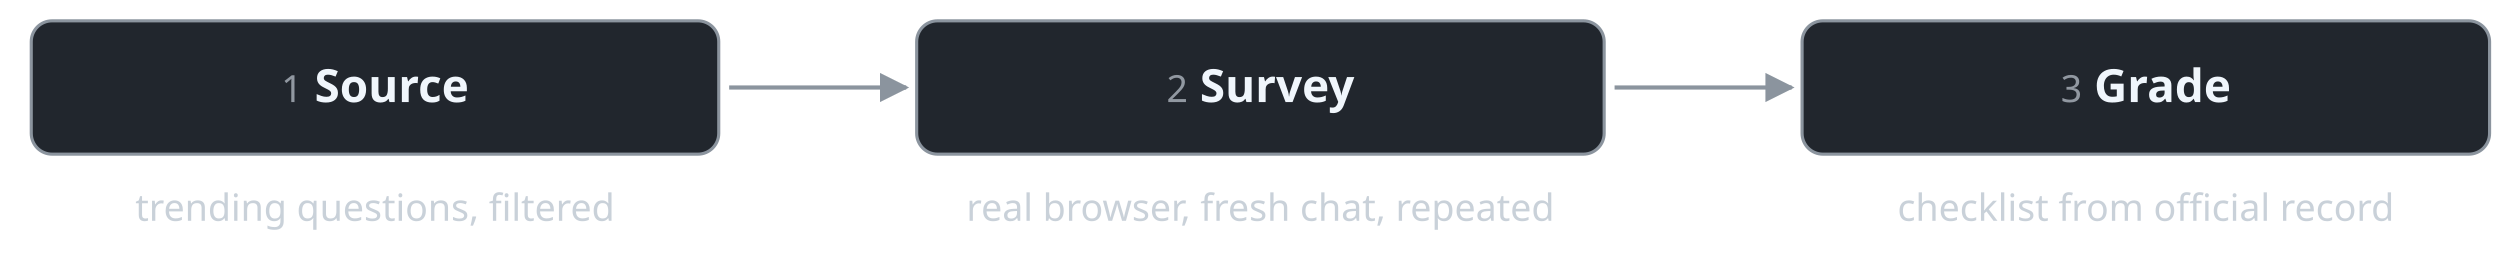
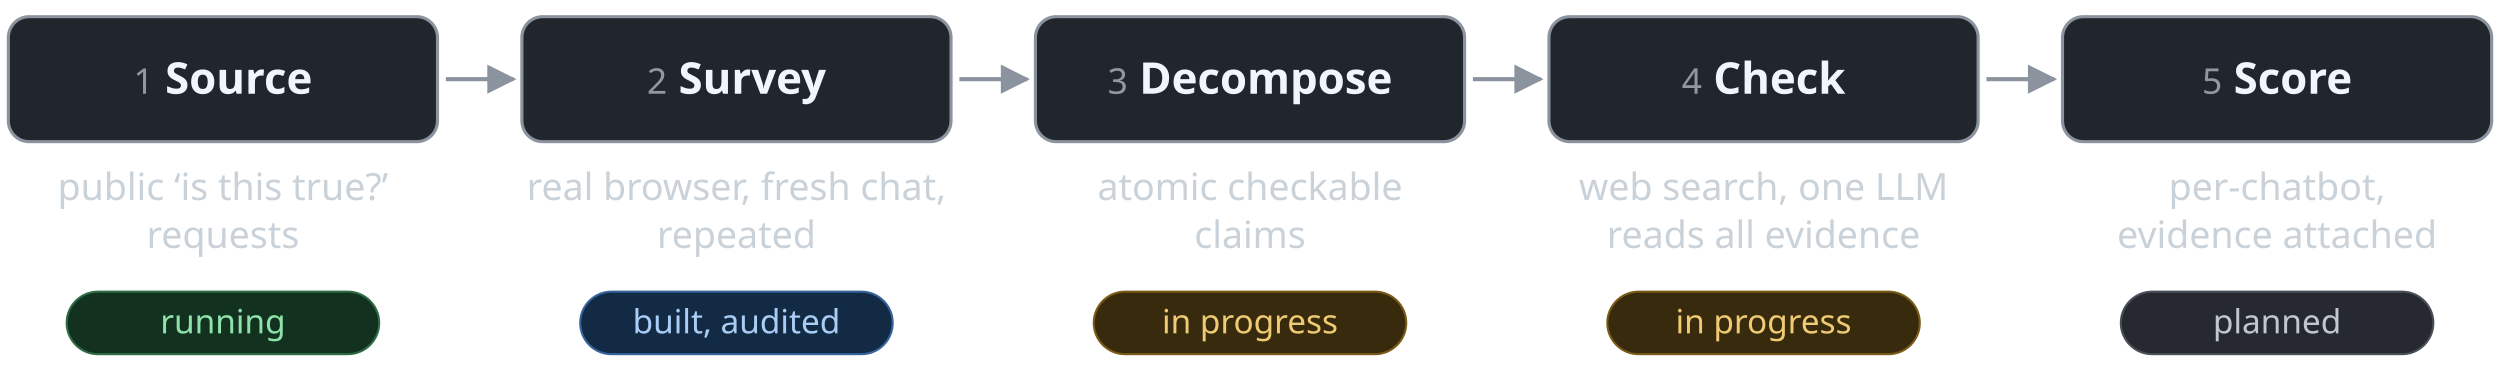
- <svg xmlns="http://www.w3.org/2000/svg" viewBox="0 0 1200 130" width="1200" height="130" role="img" aria-label="Pipeline: Source trending questions and filter them; Survey each chatbot in a real browser, in a fresh chat, repeatedly; Grade every answer against a checklist from the official record.">
+ <svg xmlns="http://www.w3.org/2000/svg" viewBox="0 0 1200 180" width="1200" height="180" role="img" aria-label="Pipeline in five stages: Source public ‘is this true?’ requests (running); Survey each chatbot in a real browser, fresh chat, repeated (built, audited); Decompose answers into atomic checkable claims (in progress); Check each claim with web search, one LLM reading all evidence (in progress); Score per chatbot with evidence attached (planned).">
  <defs>
    <marker id="ah" viewBox="0 0 10 10" refX="9" refY="5" markerWidth="7" markerHeight="7" orient="auto">
      <path d="M0,0 L10,5 L0,10 z" fill="#8b949e" />
    </marker>
  </defs>
-   <rect x="15" y="10" width="330" height="64" rx="10" fill="#21262d" stroke="#8b949e" stroke-width="1.5" />
-   <text x="180.0" y="49.0" text-anchor="middle" font-family="-apple-system, BlinkMacSystemFont, 'Segoe UI', 'Noto Sans', Helvetica, Arial, sans-serif" font-size="22" font-weight="600" fill="#f0f6fc">
-     <tspan font-size="18" font-weight="500" fill="#9198a1">1</tspan> Source</text>
-   <text x="180.0" y="106" text-anchor="middle" font-family="-apple-system, BlinkMacSystemFont, 'Segoe UI', 'Noto Sans', Helvetica, Arial, sans-serif" font-size="18" fill="#c9d1d9">trending questions, filtered</text>
-   <line x1="350" y1="42.0" x2="435" y2="42.0" stroke="#8b949e" stroke-width="2" marker-end="url(#ah)" />
-   <rect x="440" y="10" width="330" height="64" rx="10" fill="#21262d" stroke="#8b949e" stroke-width="1.5" />
-   <text x="605.0" y="49.0" text-anchor="middle" font-family="-apple-system, BlinkMacSystemFont, 'Segoe UI', 'Noto Sans', Helvetica, Arial, sans-serif" font-size="22" font-weight="600" fill="#f0f6fc">
-     <tspan font-size="18" font-weight="500" fill="#9198a1">2</tspan> Survey</text>
-   <text x="605.0" y="106" text-anchor="middle" font-family="-apple-system, BlinkMacSystemFont, 'Segoe UI', 'Noto Sans', Helvetica, Arial, sans-serif" font-size="18" fill="#c9d1d9">real browser, fresh chat, repeated</text>
-   <line x1="775" y1="42.0" x2="860" y2="42.0" stroke="#8b949e" stroke-width="2" marker-end="url(#ah)" />
-   <rect x="865" y="10" width="330" height="64" rx="10" fill="#21262d" stroke="#8b949e" stroke-width="1.5" />
-   <text x="1030.0" y="49.0" text-anchor="middle" font-family="-apple-system, BlinkMacSystemFont, 'Segoe UI', 'Noto Sans', Helvetica, Arial, sans-serif" font-size="22" font-weight="600" fill="#f0f6fc">
-     <tspan font-size="18" font-weight="500" fill="#9198a1">3</tspan> Grade</text>
-   <text x="1030.0" y="106" text-anchor="middle" font-family="-apple-system, BlinkMacSystemFont, 'Segoe UI', 'Noto Sans', Helvetica, Arial, sans-serif" font-size="18" fill="#c9d1d9">checklist from official record</text>
+   <rect x="4.0" y="8" width="206" height="60" rx="10" fill="#21262d" stroke="#8b949e" stroke-width="1.5" />
+   <text x="107.0" y="45.0" text-anchor="middle" font-family="-apple-system, BlinkMacSystemFont, 'Segoe UI', 'Noto Sans', Helvetica, Arial, sans-serif" font-size="21" font-weight="600" fill="#f0f6fc">
+     <tspan font-size="17" font-weight="500" fill="#9198a1">1</tspan> Source</text>
+   <text x="107.0" y="96" text-anchor="middle" font-family="-apple-system, BlinkMacSystemFont, 'Segoe UI', 'Noto Sans', Helvetica, Arial, sans-serif" font-size="18" fill="#c9d1d9">public ‘is this true?’</text>
+   <text x="107.0" y="119" text-anchor="middle" font-family="-apple-system, BlinkMacSystemFont, 'Segoe UI', 'Noto Sans', Helvetica, Arial, sans-serif" font-size="18" fill="#c9d1d9">requests</text>
+   <rect x="32.0" y="140" width="150" height="30" rx="15.0" fill="#12321f" stroke="#2f6b45" stroke-width="1" />
+   <text x="107.0" y="160.0" text-anchor="middle" font-family="-apple-system, BlinkMacSystemFont, 'Segoe UI', 'Noto Sans', Helvetica, Arial, sans-serif" font-size="16" font-weight="500" fill="#8fe3aa">running</text>
+   <line x1="214.0" y1="38.0" x2="246.5" y2="38.0" stroke="#8b949e" stroke-width="2" marker-end="url(#ah)" />
+   <rect x="250.5" y="8" width="206" height="60" rx="10" fill="#21262d" stroke="#8b949e" stroke-width="1.5" />
+   <text x="353.5" y="45.0" text-anchor="middle" font-family="-apple-system, BlinkMacSystemFont, 'Segoe UI', 'Noto Sans', Helvetica, Arial, sans-serif" font-size="21" font-weight="600" fill="#f0f6fc">
+     <tspan font-size="17" font-weight="500" fill="#9198a1">2</tspan> Survey</text>
+   <text x="353.5" y="96" text-anchor="middle" font-family="-apple-system, BlinkMacSystemFont, 'Segoe UI', 'Noto Sans', Helvetica, Arial, sans-serif" font-size="18" fill="#c9d1d9">real browser, fresh chat,</text>
+   <text x="353.5" y="119" text-anchor="middle" font-family="-apple-system, BlinkMacSystemFont, 'Segoe UI', 'Noto Sans', Helvetica, Arial, sans-serif" font-size="18" fill="#c9d1d9">repeated</text>
+   <rect x="278.5" y="140" width="150" height="30" rx="15.0" fill="#132a45" stroke="#35649c" stroke-width="1" />
+   <text x="353.5" y="160.0" text-anchor="middle" font-family="-apple-system, BlinkMacSystemFont, 'Segoe UI', 'Noto Sans', Helvetica, Arial, sans-serif" font-size="16" font-weight="500" fill="#a9cdf5">built, audited</text>
+   <line x1="460.5" y1="38.0" x2="493.0" y2="38.0" stroke="#8b949e" stroke-width="2" marker-end="url(#ah)" />
+   <rect x="497.0" y="8" width="206" height="60" rx="10" fill="#21262d" stroke="#8b949e" stroke-width="1.5" />
+   <text x="600.0" y="45.0" text-anchor="middle" font-family="-apple-system, BlinkMacSystemFont, 'Segoe UI', 'Noto Sans', Helvetica, Arial, sans-serif" font-size="21" font-weight="600" fill="#f0f6fc">
+     <tspan font-size="17" font-weight="500" fill="#9198a1">3</tspan> Decompose</text>
+   <text x="600.0" y="96" text-anchor="middle" font-family="-apple-system, BlinkMacSystemFont, 'Segoe UI', 'Noto Sans', Helvetica, Arial, sans-serif" font-size="18" fill="#c9d1d9">atomic checkable</text>
+   <text x="600.0" y="119" text-anchor="middle" font-family="-apple-system, BlinkMacSystemFont, 'Segoe UI', 'Noto Sans', Helvetica, Arial, sans-serif" font-size="18" fill="#c9d1d9">claims</text>
+   <rect x="525.0" y="140" width="150" height="30" rx="15.0" fill="#382a0c" stroke="#7a5a17" stroke-width="1" />
+   <text x="600.0" y="160.0" text-anchor="middle" font-family="-apple-system, BlinkMacSystemFont, 'Segoe UI', 'Noto Sans', Helvetica, Arial, sans-serif" font-size="16" font-weight="500" fill="#f0cb74">in progress</text>
+   <line x1="707.0" y1="38.0" x2="739.5" y2="38.0" stroke="#8b949e" stroke-width="2" marker-end="url(#ah)" />
+   <rect x="743.5" y="8" width="206" height="60" rx="10" fill="#21262d" stroke="#8b949e" stroke-width="1.5" />
+   <text x="846.5" y="45.0" text-anchor="middle" font-family="-apple-system, BlinkMacSystemFont, 'Segoe UI', 'Noto Sans', Helvetica, Arial, sans-serif" font-size="21" font-weight="600" fill="#f0f6fc">
+     <tspan font-size="17" font-weight="500" fill="#9198a1">4</tspan> Check</text>
+   <text x="846.5" y="96" text-anchor="middle" font-family="-apple-system, BlinkMacSystemFont, 'Segoe UI', 'Noto Sans', Helvetica, Arial, sans-serif" font-size="18" fill="#c9d1d9">web search, one LLM</text>
+   <text x="846.5" y="119" text-anchor="middle" font-family="-apple-system, BlinkMacSystemFont, 'Segoe UI', 'Noto Sans', Helvetica, Arial, sans-serif" font-size="18" fill="#c9d1d9">reads all evidence</text>
+   <rect x="771.5" y="140" width="150" height="30" rx="15.0" fill="#382a0c" stroke="#7a5a17" stroke-width="1" />
+   <text x="846.5" y="160.0" text-anchor="middle" font-family="-apple-system, BlinkMacSystemFont, 'Segoe UI', 'Noto Sans', Helvetica, Arial, sans-serif" font-size="16" font-weight="500" fill="#f0cb74">in progress</text>
+   <line x1="953.5" y1="38.0" x2="986.0" y2="38.0" stroke="#8b949e" stroke-width="2" marker-end="url(#ah)" />
+   <rect x="990.0" y="8" width="206" height="60" rx="10" fill="#21262d" stroke="#8b949e" stroke-width="1.5" />
+   <text x="1093.0" y="45.0" text-anchor="middle" font-family="-apple-system, BlinkMacSystemFont, 'Segoe UI', 'Noto Sans', Helvetica, Arial, sans-serif" font-size="21" font-weight="600" fill="#f0f6fc">
+     <tspan font-size="17" font-weight="500" fill="#9198a1">5</tspan> Score</text>
+   <text x="1093.0" y="96" text-anchor="middle" font-family="-apple-system, BlinkMacSystemFont, 'Segoe UI', 'Noto Sans', Helvetica, Arial, sans-serif" font-size="18" fill="#c9d1d9">per-chatbot,</text>
+   <text x="1093.0" y="119" text-anchor="middle" font-family="-apple-system, BlinkMacSystemFont, 'Segoe UI', 'Noto Sans', Helvetica, Arial, sans-serif" font-size="18" fill="#c9d1d9">evidence attached</text>
+   <rect x="1018.0" y="140" width="150" height="30" rx="15.0" fill="#262a30" stroke="#484f58" stroke-width="1" />
+   <text x="1093.0" y="160.0" text-anchor="middle" font-family="-apple-system, BlinkMacSystemFont, 'Segoe UI', 'Noto Sans', Helvetica, Arial, sans-serif" font-size="16" font-weight="500" fill="#c0c7cf">planned</text>
</svg>
